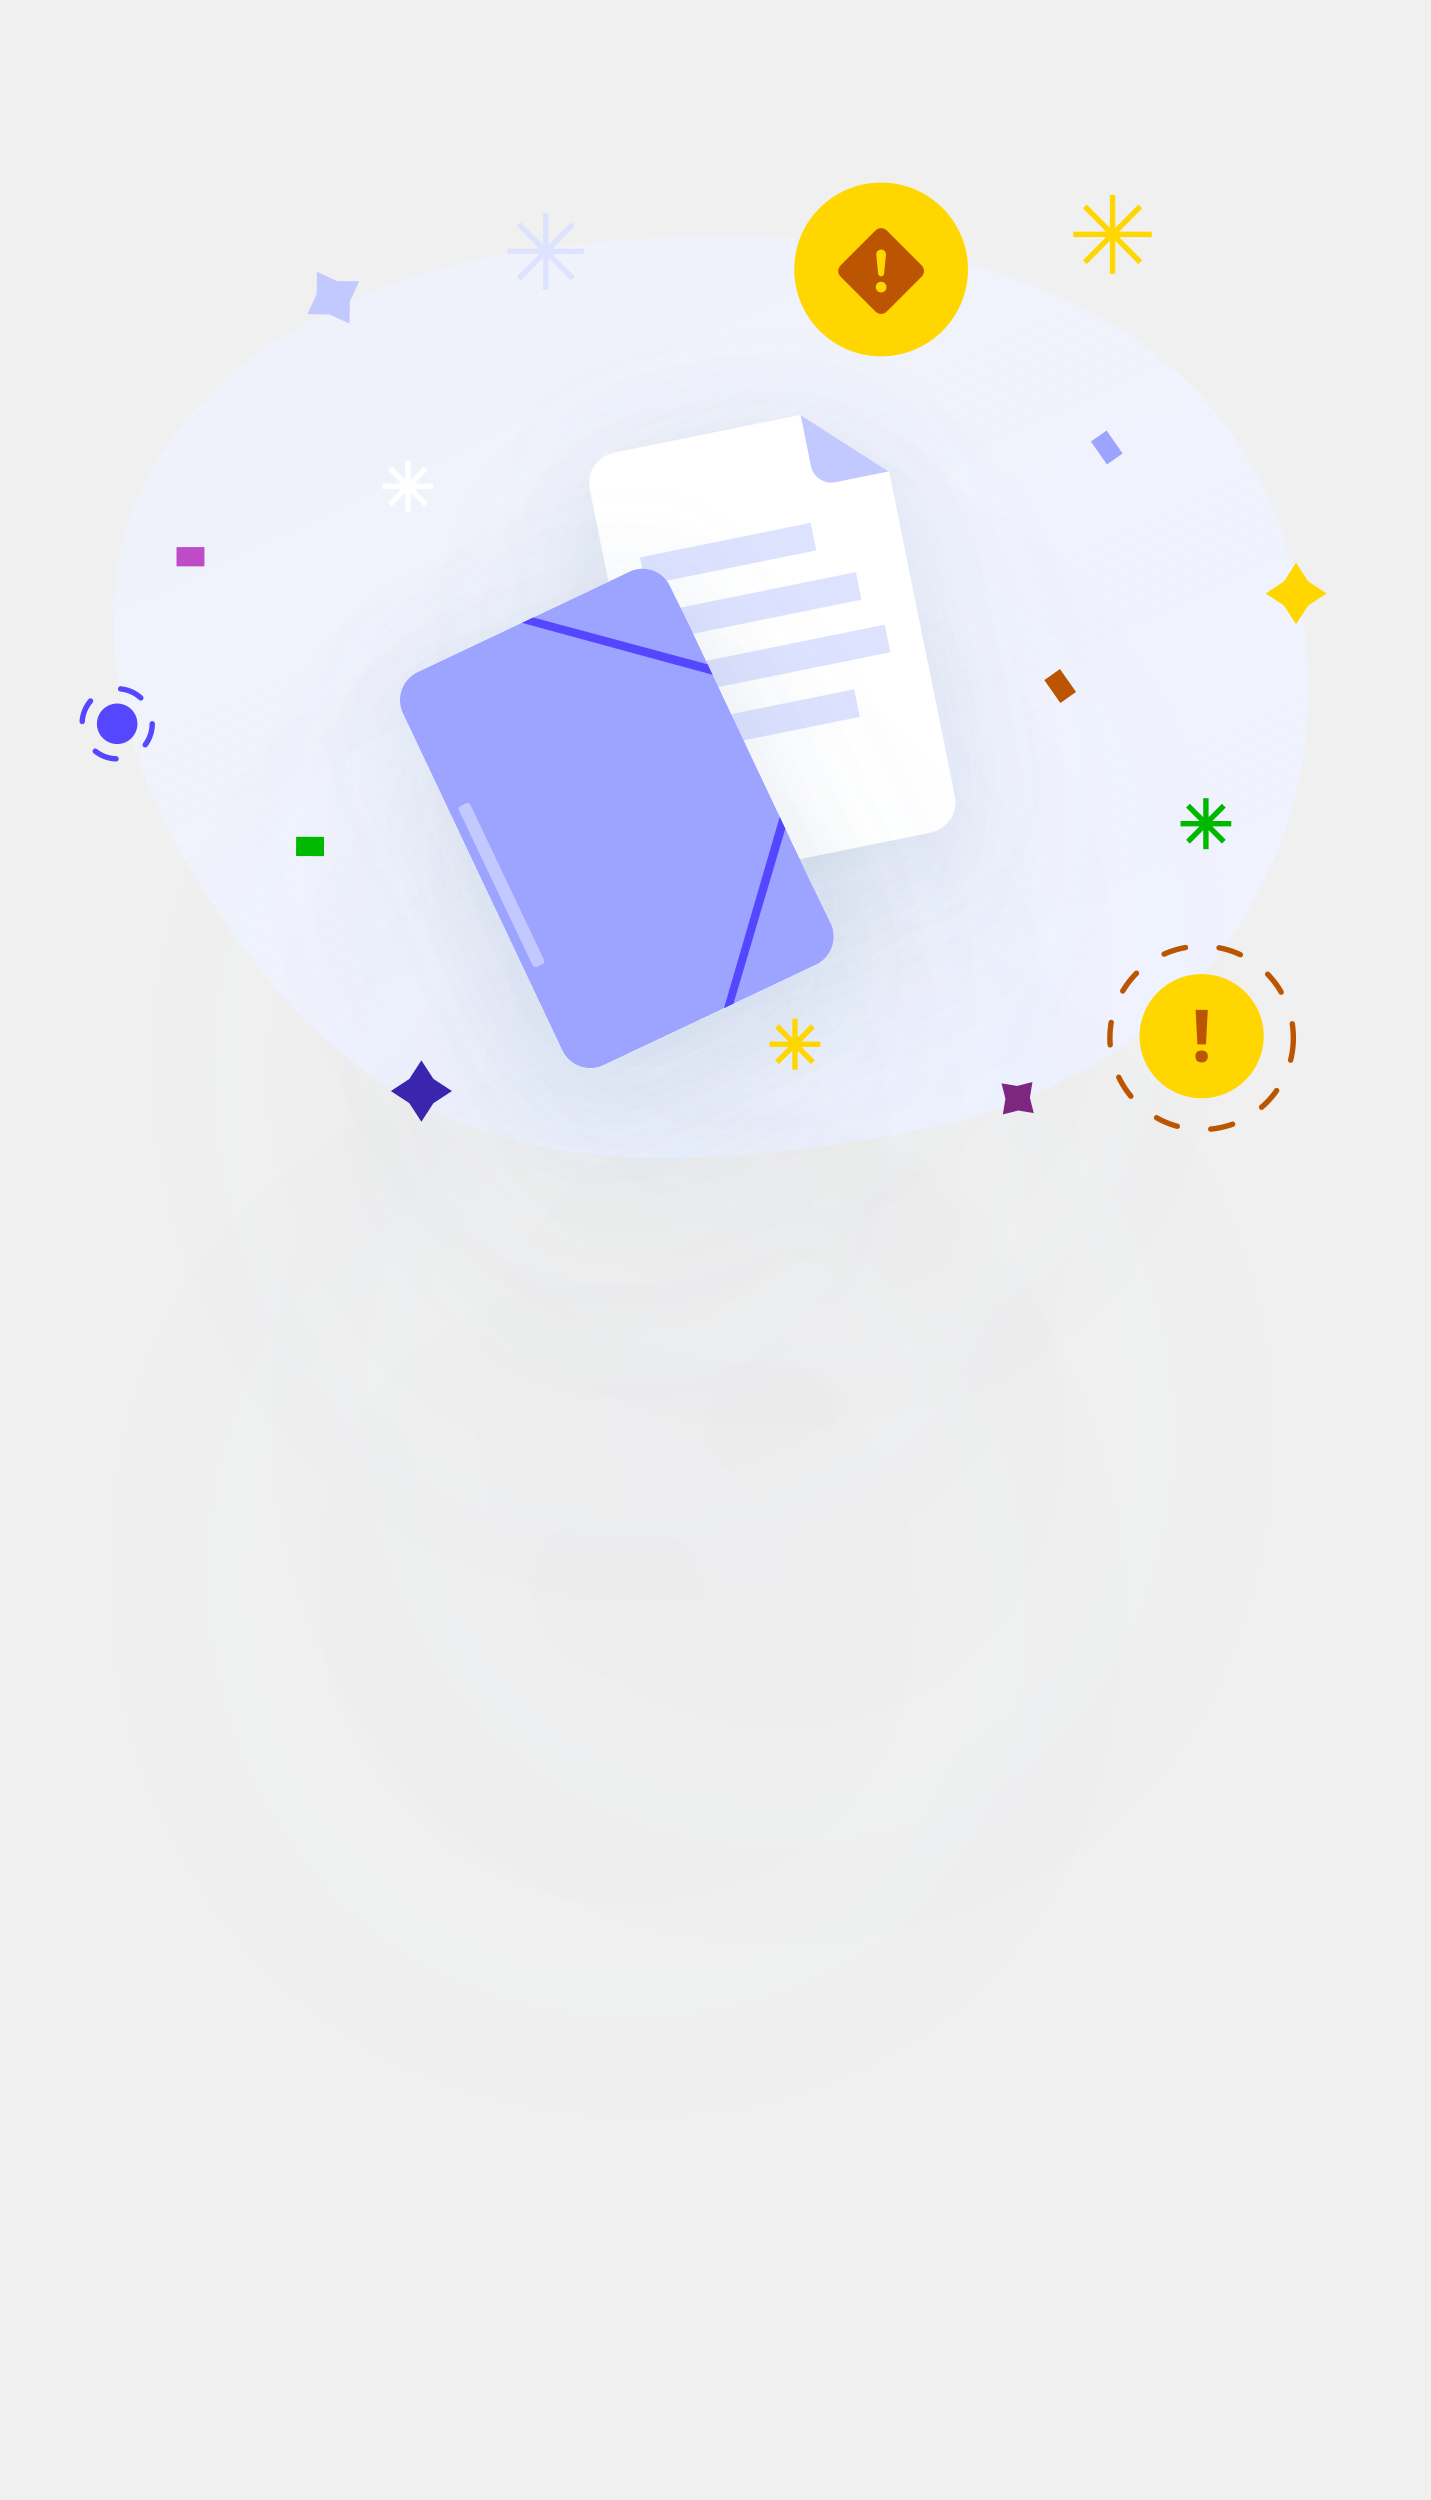
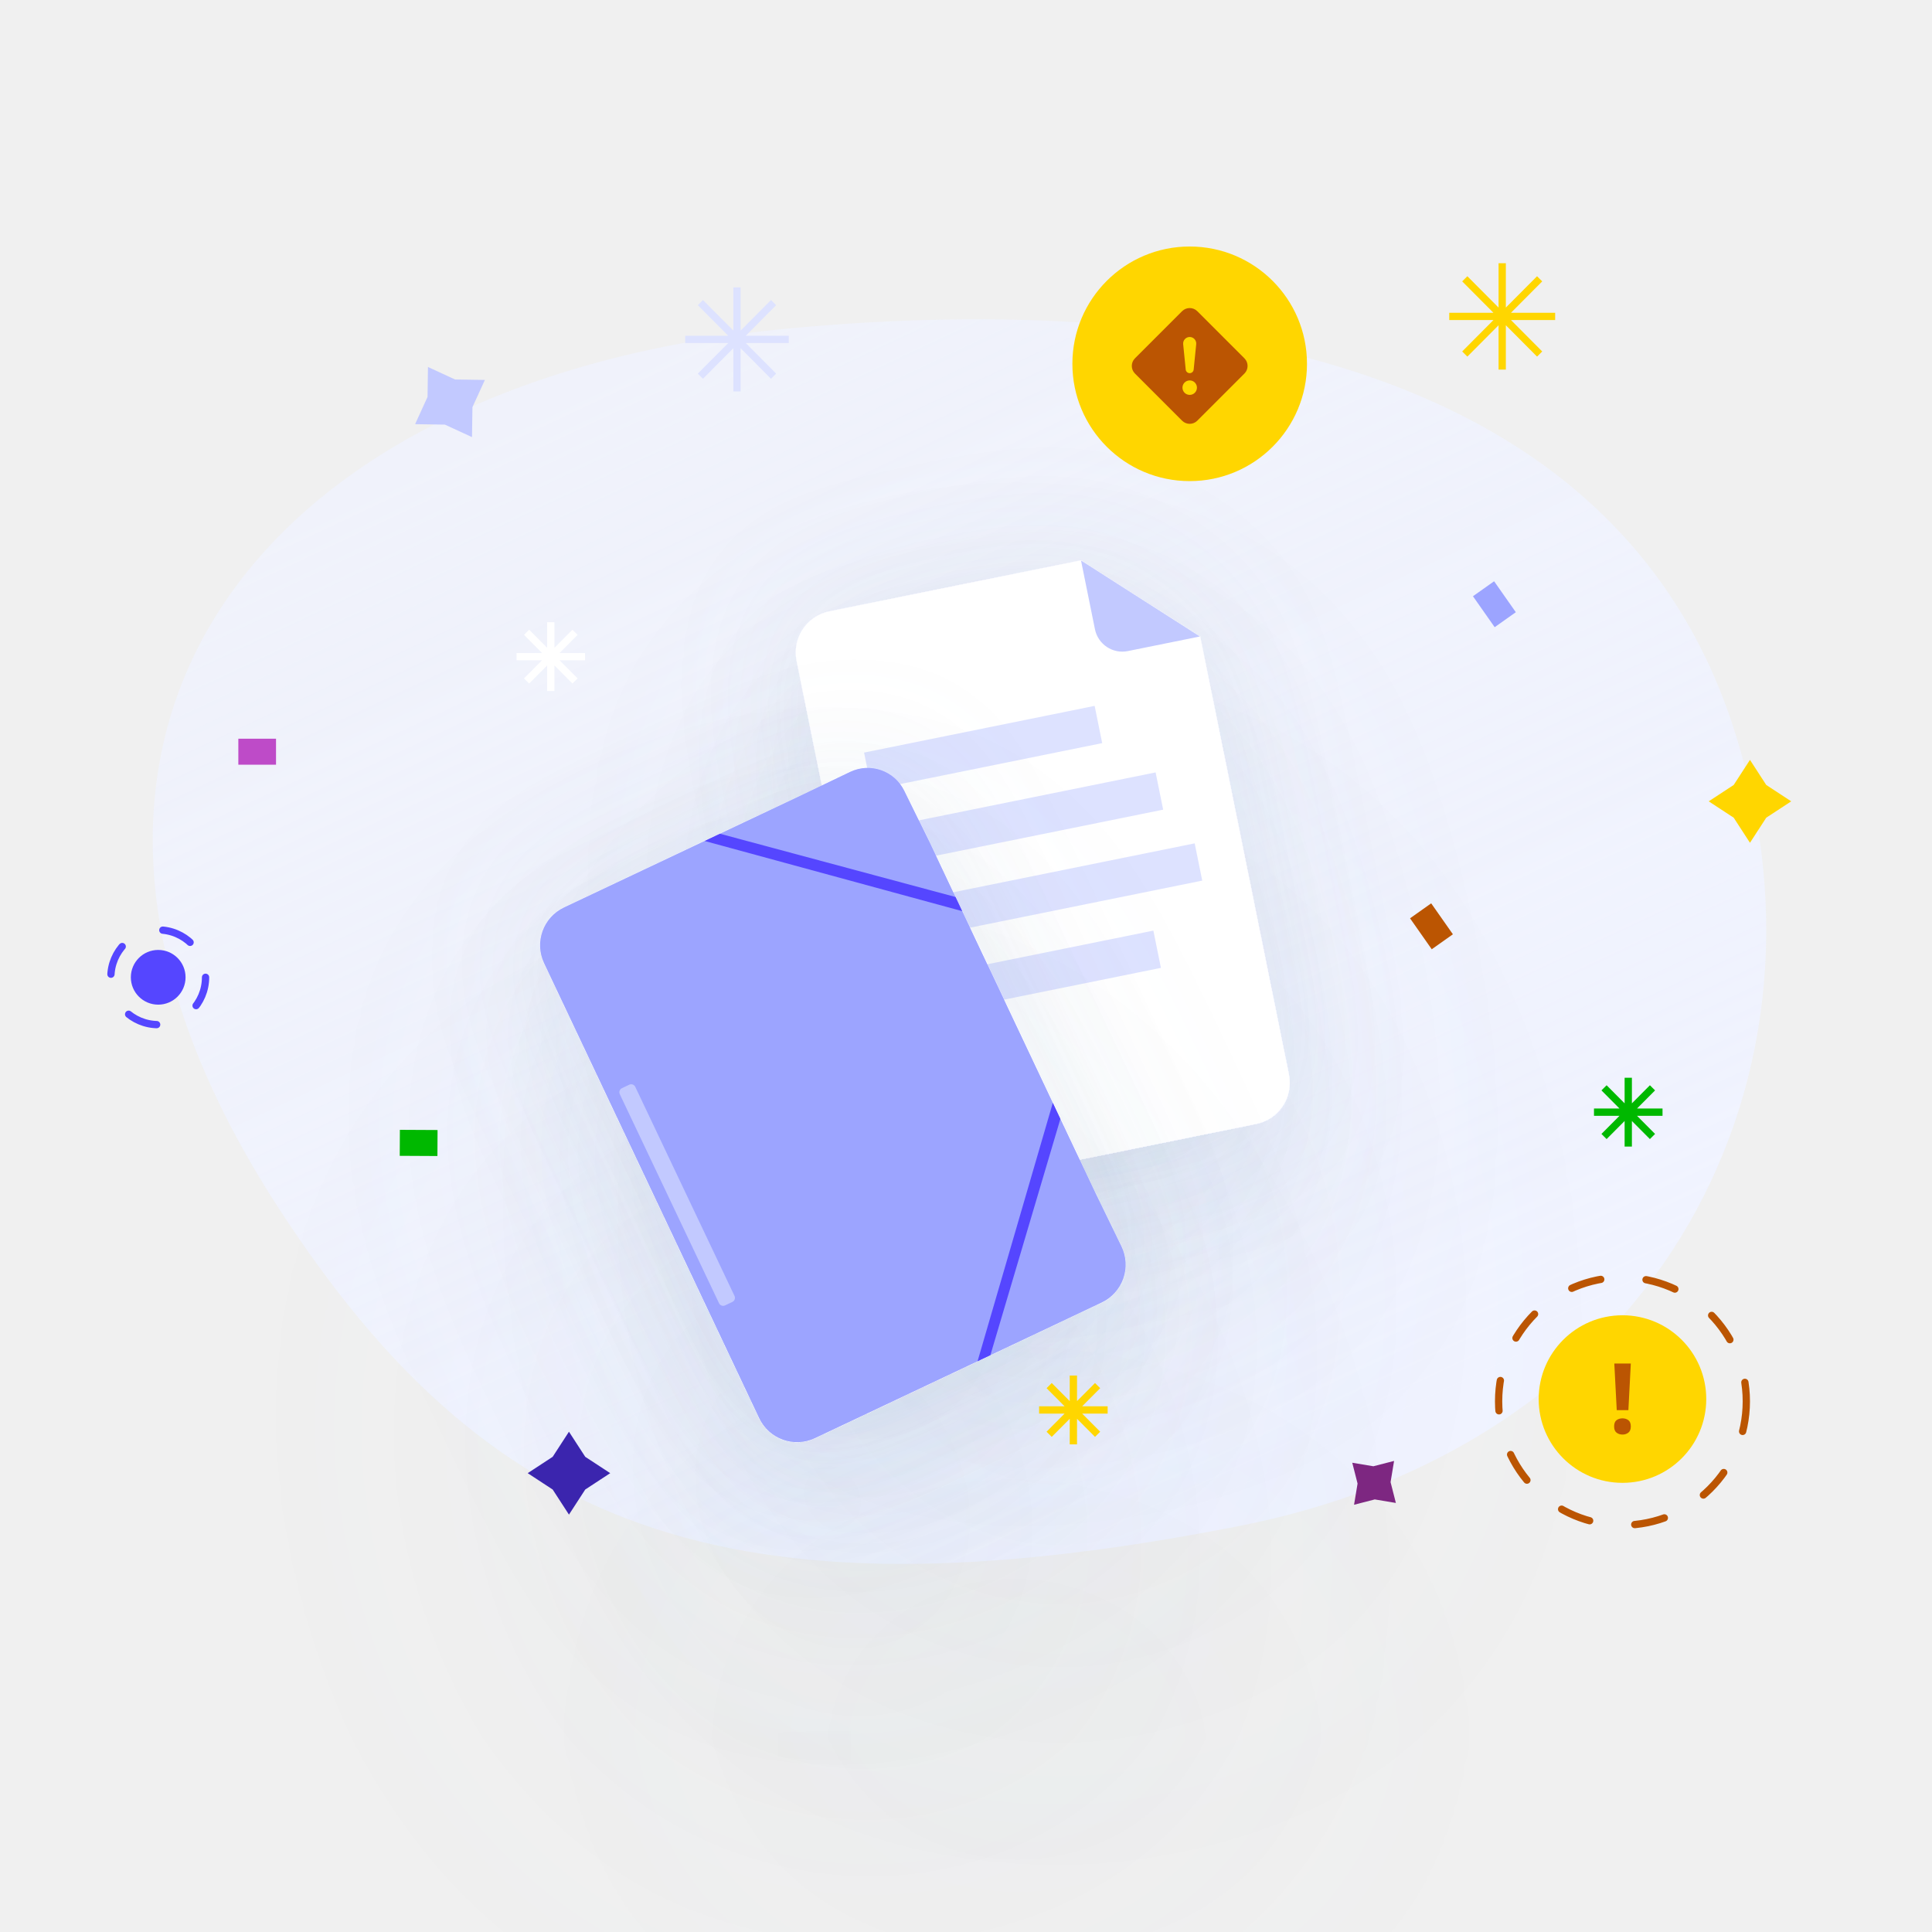
- <svg xmlns="http://www.w3.org/2000/svg" fill="none" viewBox="0 0 356 622">
+ <svg xmlns="http://www.w3.org/2000/svg" fill="none" viewBox="0 0 356 356">
  <path fill="url(#a)" d="M318.971 132.741c-21.887-64.827-96.33-79.42-173.316-72.245-98.702 9.2-150.84 75.618-94.056 162.515 37.701 57.693 80.845 77.072 176.806 58.161 78.098-15.391 112.453-83.604 90.566-148.431Z" />
  <g filter="url(#b)">
    <path fill="#fff" d="M146.791 121.751a7.717 7.717 0 0 1 6.032-9.096l46.45-9.411 8.952 8.652 12.918 5.396 16.35 80.704a7.718 7.718 0 0 1-6.031 9.097l-57.16 11.58a7.717 7.717 0 0 1-9.096-6.031l-18.415-90.891Z" />
    <path fill="#DDE2FF" d="m159.219 138.676 42.486-8.608 1.39 6.865-42.485 8.608zm2.828 13.961 50.893-10.31 1.39 6.864-50.892 10.31zm2.828 13.961 55.264-11.197 1.391 6.865-55.264 11.197zm2.829 13.961 44.82-9.08 1.391 6.864-44.82 9.08z" />
    <path fill="#C2C9FF" d="m199.195 103.286 2.566 12.664a5.145 5.145 0 0 0 6.064 4.021l13.265-2.687-21.895-13.998Z" />
  </g>
  <g filter="url(#c)">
    <path fill="#9CA4FF" d="M100.256 177.481a7.717 7.717 0 0 1 3.679-10.275l42.846-20.257 9.845-4.716a7.524 7.524 0 0 1 10 3.463l4.752 9.657 30.541 64.599 4.721 9.7a7.717 7.717 0 0 1-3.631 10.349l-9.415 4.468-43.424 20.53a7.718 7.718 0 0 1-10.276-3.678l-39.638-83.84Z" />
    <path fill="#5546FF" d="m132.665 153.63 43.406 11.657 1.229 2.605-47.455-12.927 2.82-1.335Zm49.828 96.082 12.898-43.536-1.394-2.96-13.867 47.614 2.363-1.118Z" />
    <rect width="3.155" height="44.31" x="113.85" y="200.868" fill="#C2C9FF" rx=".836" transform="rotate(-25.393 113.85 200.868)" />
  </g>
  <path stroke="#00B800" stroke-linecap="square" stroke-width="1.343" d="M300.031 199.26v11.342m5.643-5.669h-11.287m9.634 4.01-7.98-8.02m-.001 8.02 7.981-8.02" />
  <circle cx="298.964" cy="258.213" r="22.823" stroke="#BB5502" stroke-dasharray="5.6 8.39" stroke-linecap="round" stroke-width="1.343" />
  <circle cx="219.218" cy="67.038" r="21.614" fill="#FFD600" />
  <path fill="#BB5502" d="M220.618 57.342a1.98 1.98 0 0 0-2.799 0l-8.689 8.689a1.98 1.98 0 0 0 0 2.798l8.689 8.69a1.98 1.98 0 0 0 2.799 0l8.689-8.69a1.979 1.979 0 0 0 0-2.798l-8.689-8.69Zm-1.399 4.754c.714 0 1.271.617 1.2 1.327l-.467 4.677a.737.737 0 0 1-1.466 0l-.468-4.677a1.207 1.207 0 0 1 1.201-1.327Zm.002 8a1.333 1.333 0 1 1 0 2.668 1.333 1.333 0 0 1 0-2.667Z" />
  <circle cx="298.963" cy="257.797" r="15.439" fill="#FFD600" />
  <path fill="#BB5502" d="M300.054 259.84h-2.145l-.448-8.587h3.041l-.448 8.587Zm-2.628 3.006c0-.551.149-.937.448-1.16.305-.223.671-.334 1.099-.334.416 0 .773.111 1.072.334.305.223.457.609.457 1.16 0 .528-.152.908-.457 1.143a1.686 1.686 0 0 1-1.072.351c-.428 0-.794-.117-1.099-.351-.299-.235-.448-.615-.448-1.143Z" />
  <path fill="#3B25AE" d="m101.84 268.438 3-4.624 2.999 4.624 4.602 3.015-4.602 3.014-2.999 4.625-3-4.625-4.602-3.014 4.602-3.015Z" />
  <circle cx="29.151" cy="180.08" r="8.726" stroke="#5546FF" stroke-dasharray="5.6 8.39" stroke-linecap="round" stroke-width="1.343" />
  <path fill="#FFD600" d="m319.458 144.643 3-4.624 3 4.624 4.601 3.014-4.601 3.015-3 4.624-3-4.624-4.602-3.015 4.602-3.014Z" />
  <path fill="#C2C9FF" d="m78.78 73.143.082-5.52 4.992 2.303 5.493.083-2.292 5.017-.083 5.52-4.992-2.304-5.492-.083 2.292-5.016Z" />
  <path fill="#7D2781" d="m253.062 270.18 3.818-.982-.646 3.907.977 3.837-3.888-.65-3.818.982.647-3.907-.977-3.836 3.887.649Z" />
  <path fill="#BE4BC8" d="M43.918 136.118h6.943v4.79h-6.943z" />
  <path fill="#9CA4FF" d="m275.312 107.106 4 5.703-3.897 2.76-4-5.703z" />
  <path fill="#BB5502" d="m263.718 166.452 4 5.703-3.897 2.76-4-5.703z" />
  <path stroke="#DDE2FF" stroke-linecap="square" stroke-width="1.343" d="M135.799 53.626v17.828m8.87-8.914h-17.741m15.145 6.303-12.545-12.607m-.002 12.607 12.545-12.607" />
  <path stroke="#FFD600" stroke-linecap="square" stroke-width="1.343" d="M197.786 254.13v11.342m5.643-5.668h-11.287m9.634 4.01-7.981-8.02m0 8.02 7.981-8.02M276.805 49.17v18.26m9.083-9.127h-18.17m15.511 6.457-12.848-12.91m-.001 12.91 12.848-12.911" />
  <path stroke="#fff" stroke-linecap="square" stroke-width="1.343" d="M101.494 115.321v11.343m5.643-5.669H95.85m9.634 4.01-7.98-8.02m-.001 8.021 7.981-8.02" />
  <path fill="#00B800" d="m73.683 208.188 6.943.036-.025 4.79-6.943-.036z" />
  <circle cx="29.151" cy="180.081" r="5.041" fill="#5546FF" />
  <defs>
    <filter id="b" width="476.738" height="525.417" x="-46.227" y="79.136" color-interpolation-filters="sRGB" filterUnits="userSpaceOnUse">
      <feFlood flood-opacity="0" result="BackgroundImageFix" />
      <feColorMatrix in="SourceAlpha" result="hardAlpha" values="0 0 0 0 0 0 0 0 0 0 0 0 0 0 0 0 0 0 127 0" />
      <feOffset dy="192.863" />
      <feGaussianBlur stdDeviation="96.431" />
      <feComposite in2="hardAlpha" operator="out" />
      <feColorMatrix values="0 0 0 0 0.439 0 0 0 0 0.565 0 0 0 0 0.69 0 0 0 0.04 0" />
      <feBlend in2="BackgroundImageFix" result="effect1_dropShadow_3569_2571" />
      <feColorMatrix in="SourceAlpha" result="hardAlpha" values="0 0 0 0 0 0 0 0 0 0 0 0 0 0 0 0 0 0 127 0" />
      <feOffset dy="72.323" />
      <feGaussianBlur stdDeviation="48.216" />
      <feComposite in2="hardAlpha" operator="out" />
      <feColorMatrix values="0 0 0 0 0.439 0 0 0 0 0.565 0 0 0 0 0.69 0 0 0 0.05 0" />
      <feBlend in2="effect1_dropShadow_3569_2571" result="effect2_dropShadow_3569_2571" />
      <feColorMatrix in="SourceAlpha" result="hardAlpha" values="0 0 0 0 0 0 0 0 0 0 0 0 0 0 0 0 0 0 127 0" />
      <feOffset dy="24.108" />
      <feGaussianBlur stdDeviation="24.108" />
      <feComposite in2="hardAlpha" operator="out" />
      <feColorMatrix values="0 0 0 0 0.439 0 0 0 0 0.565 0 0 0 0 0.69 0 0 0 0.08 0" />
      <feBlend in2="effect2_dropShadow_3569_2571" result="effect3_dropShadow_3569_2571" />
      <feColorMatrix in="SourceAlpha" result="hardAlpha" values="0 0 0 0 0 0 0 0 0 0 0 0 0 0 0 0 0 0 127 0" />
      <feOffset dy="12.054" />
      <feGaussianBlur stdDeviation="12.054" />
      <feComposite in2="hardAlpha" operator="out" />
      <feColorMatrix values="0 0 0 0 0.439 0 0 0 0 0.565 0 0 0 0 0.69 0 0 0 0.05 0" />
      <feBlend in2="effect3_dropShadow_3569_2571" result="effect4_dropShadow_3569_2571" />
      <feColorMatrix in="SourceAlpha" result="hardAlpha" values="0 0 0 0 0 0 0 0 0 0 0 0 0 0 0 0 0 0 127 0" />
      <feOffset />
      <feGaussianBlur stdDeviation="12.054" />
      <feComposite in2="hardAlpha" operator="out" />
      <feColorMatrix values="0 0 0 0 0.439 0 0 0 0 0.565 0 0 0 0 0.69 0 0 0 0.1 0" />
      <feBlend in2="effect4_dropShadow_3569_2571" result="effect5_dropShadow_3569_2571" />
      <feBlend in="SourceGraphic" in2="effect5_dropShadow_3569_2571" result="shape" />
    </filter>
    <filter id="c" width="493.631" height="534.081" x="-93.349" y="117.386" color-interpolation-filters="sRGB" filterUnits="userSpaceOnUse">
      <feFlood flood-opacity="0" result="BackgroundImageFix" />
      <feColorMatrix in="SourceAlpha" result="hardAlpha" values="0 0 0 0 0 0 0 0 0 0 0 0 0 0 0 0 0 0 127 0" />
      <feOffset dy="192.863" />
      <feGaussianBlur stdDeviation="96.431" />
      <feComposite in2="hardAlpha" operator="out" />
      <feColorMatrix values="0 0 0 0 0.439 0 0 0 0 0.565 0 0 0 0 0.69 0 0 0 0.04 0" />
      <feBlend in2="BackgroundImageFix" result="effect1_dropShadow_3569_2571" />
      <feColorMatrix in="SourceAlpha" result="hardAlpha" values="0 0 0 0 0 0 0 0 0 0 0 0 0 0 0 0 0 0 127 0" />
      <feOffset dy="72.323" />
      <feGaussianBlur stdDeviation="48.216" />
      <feComposite in2="hardAlpha" operator="out" />
      <feColorMatrix values="0 0 0 0 0.439 0 0 0 0 0.565 0 0 0 0 0.69 0 0 0 0.05 0" />
      <feBlend in2="effect1_dropShadow_3569_2571" result="effect2_dropShadow_3569_2571" />
      <feColorMatrix in="SourceAlpha" result="hardAlpha" values="0 0 0 0 0 0 0 0 0 0 0 0 0 0 0 0 0 0 127 0" />
      <feOffset dy="24.108" />
      <feGaussianBlur stdDeviation="24.108" />
      <feComposite in2="hardAlpha" operator="out" />
      <feColorMatrix values="0 0 0 0 0.439 0 0 0 0 0.565 0 0 0 0 0.69 0 0 0 0.08 0" />
      <feBlend in2="effect2_dropShadow_3569_2571" result="effect3_dropShadow_3569_2571" />
      <feColorMatrix in="SourceAlpha" result="hardAlpha" values="0 0 0 0 0 0 0 0 0 0 0 0 0 0 0 0 0 0 127 0" />
      <feOffset dy="12.054" />
      <feGaussianBlur stdDeviation="12.054" />
      <feComposite in2="hardAlpha" operator="out" />
      <feColorMatrix values="0 0 0 0 0.439 0 0 0 0 0.565 0 0 0 0 0.69 0 0 0 0.05 0" />
      <feBlend in2="effect3_dropShadow_3569_2571" result="effect4_dropShadow_3569_2571" />
      <feColorMatrix in="SourceAlpha" result="hardAlpha" values="0 0 0 0 0 0 0 0 0 0 0 0 0 0 0 0 0 0 127 0" />
      <feOffset />
      <feGaussianBlur stdDeviation="12.054" />
      <feComposite in2="hardAlpha" operator="out" />
      <feColorMatrix values="0 0 0 0 0.439 0 0 0 0 0.565 0 0 0 0 0.69 0 0 0 0.1 0" />
      <feBlend in2="effect4_dropShadow_3569_2571" result="effect5_dropShadow_3569_2571" />
      <feBlend in="SourceGraphic" in2="effect5_dropShadow_3569_2571" result="shape" />
    </filter>
    <linearGradient id="a" x1="141.245" x2="241.735" y1="55.928" y2="269.38" gradientUnits="userSpaceOnUse">
      <stop stop-color="#F0F3FF" stop-opacity=".72" />
      <stop offset="1" stop-color="#F0F3FF" />
    </linearGradient>
  </defs>
</svg>
